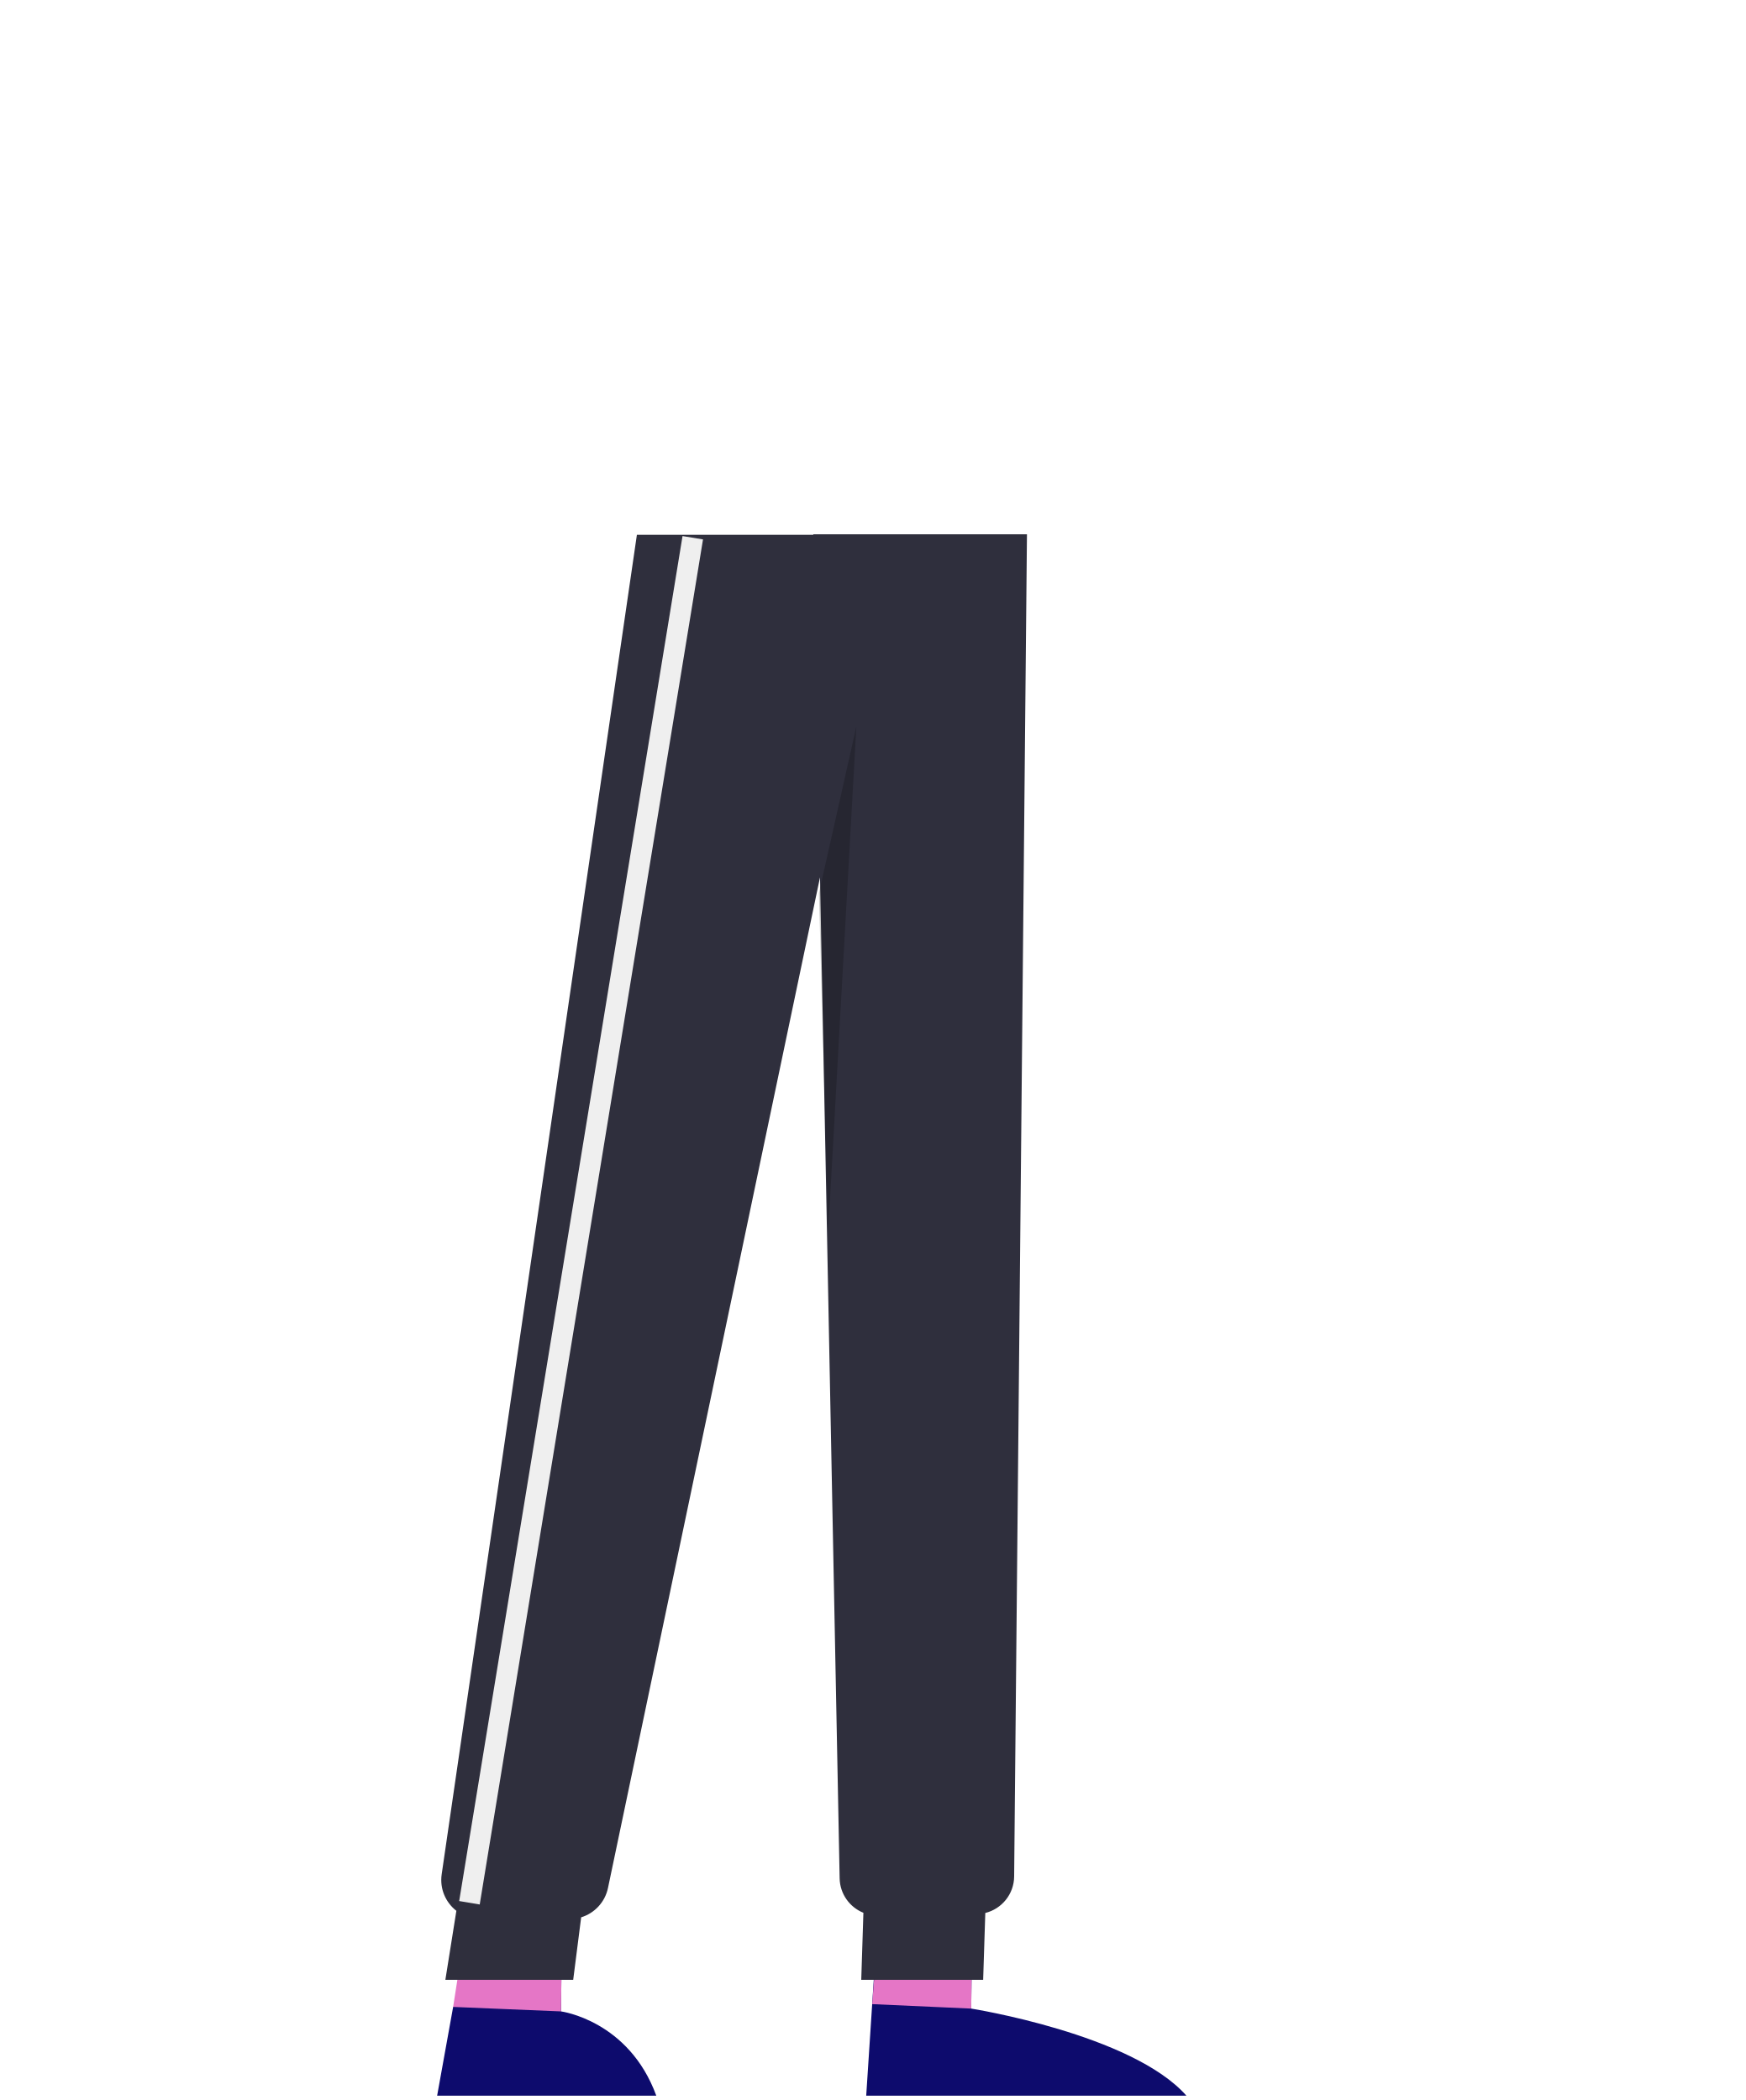
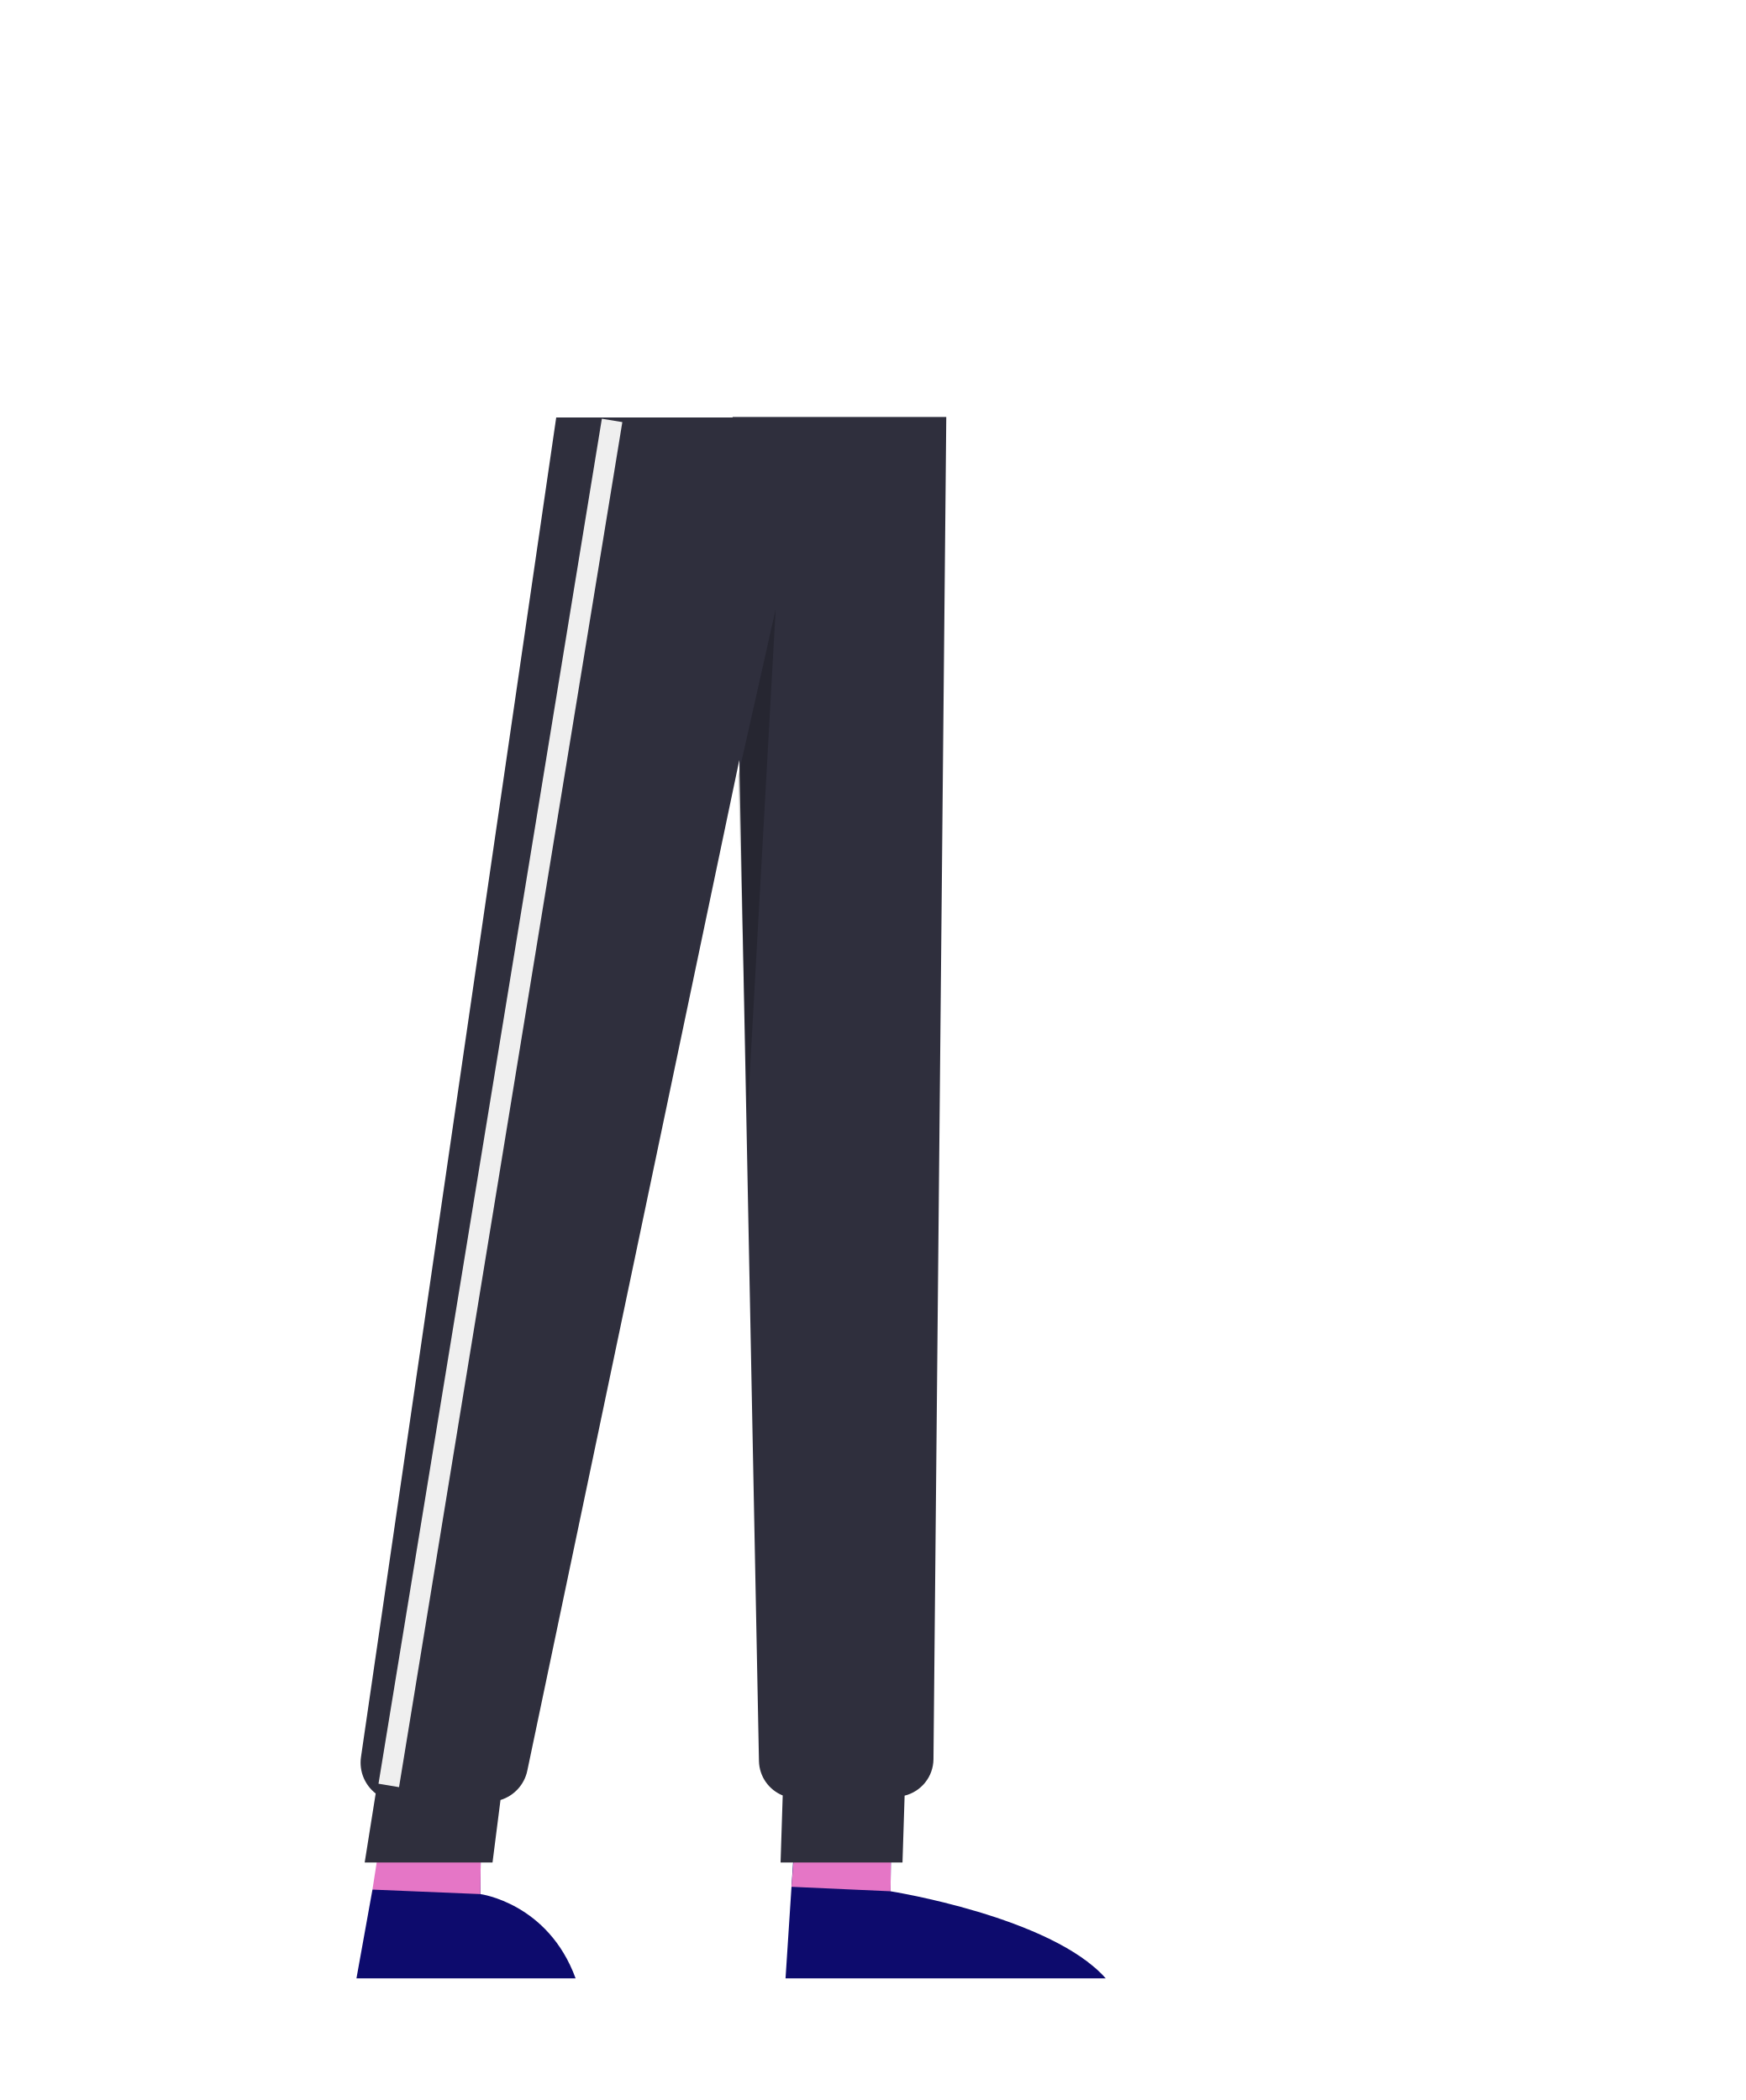
- <svg xmlns="http://www.w3.org/2000/svg" width="1190" height="1432" viewBox="0 0 1190 1432" fill="none">
+ <svg xmlns="http://www.w3.org/2000/svg" width="1190" height="1432" viewBox="55 80 1190 1432" fill="none">
  <g id="Man / Legs / 6">
    <g id="Group 23">
      <g id="Shoes">
        <path id="Shoes_2" fill-rule="evenodd" clip-rule="evenodd" d="M662.095 1369.67L662.662 1320.57L599.656 1288.67L590.512 1429.06H808.804C771.661 1387.01 662.095 1369.67 662.095 1369.67ZM382.473 1371.59L383.042 1316.43L341.965 1350.04L308.911 1368.54L298.001 1429.06H447.407C428.622 1377.64 382.473 1371.59 382.473 1371.59Z" fill="#0D0B6D" />
      </g>
      <g id="Leg skin">
        <path id="Skin" fill-rule="evenodd" clip-rule="evenodd" d="M383.042 1316.43L320.036 1297.4L308.909 1368.53L382.473 1371.59L383.042 1316.43ZM662.662 1320.57L599.656 1301.54L594.576 1366.62L662.096 1369.67L662.662 1320.57Z" fill="#E576C6" />
      </g>
      <g id="Pants">
        <path id="Pants_2" d="M671.692 1304.46L670.239 1350.04H587.13L588.587 1304.33C579.276 1300.58 572.624 1291.55 572.397 1280.88L559.019 598.24L414.47 1287.43C412.433 1297.12 405.278 1304.65 396.191 1307.43L390.757 1350.04H303.616L311.115 1302.99C303.859 1297.34 299.654 1288.04 301.1 1278.11L434.18 364.682L554.442 364.682L554.435 364.333H700.095L691.364 1279.61C691.243 1291.64 682.911 1301.71 671.692 1304.46Z" fill="#2F2F3D" />
      </g>
      <path id="Fill 15" opacity="0.198" fill-rule="evenodd" clip-rule="evenodd" d="M558.28 609.057L583.784 495.441L564.596 839.897L558.28 609.057Z" fill="black" />
      <g id="Pants line">
        <path id="Pants line_2" d="M465.295 365.543L479.253 367.832L327.031 1298.68L313.032 1296.33L465.295 365.543Z" fill="#EFEFEF" />
      </g>
    </g>
  </g>
</svg>
